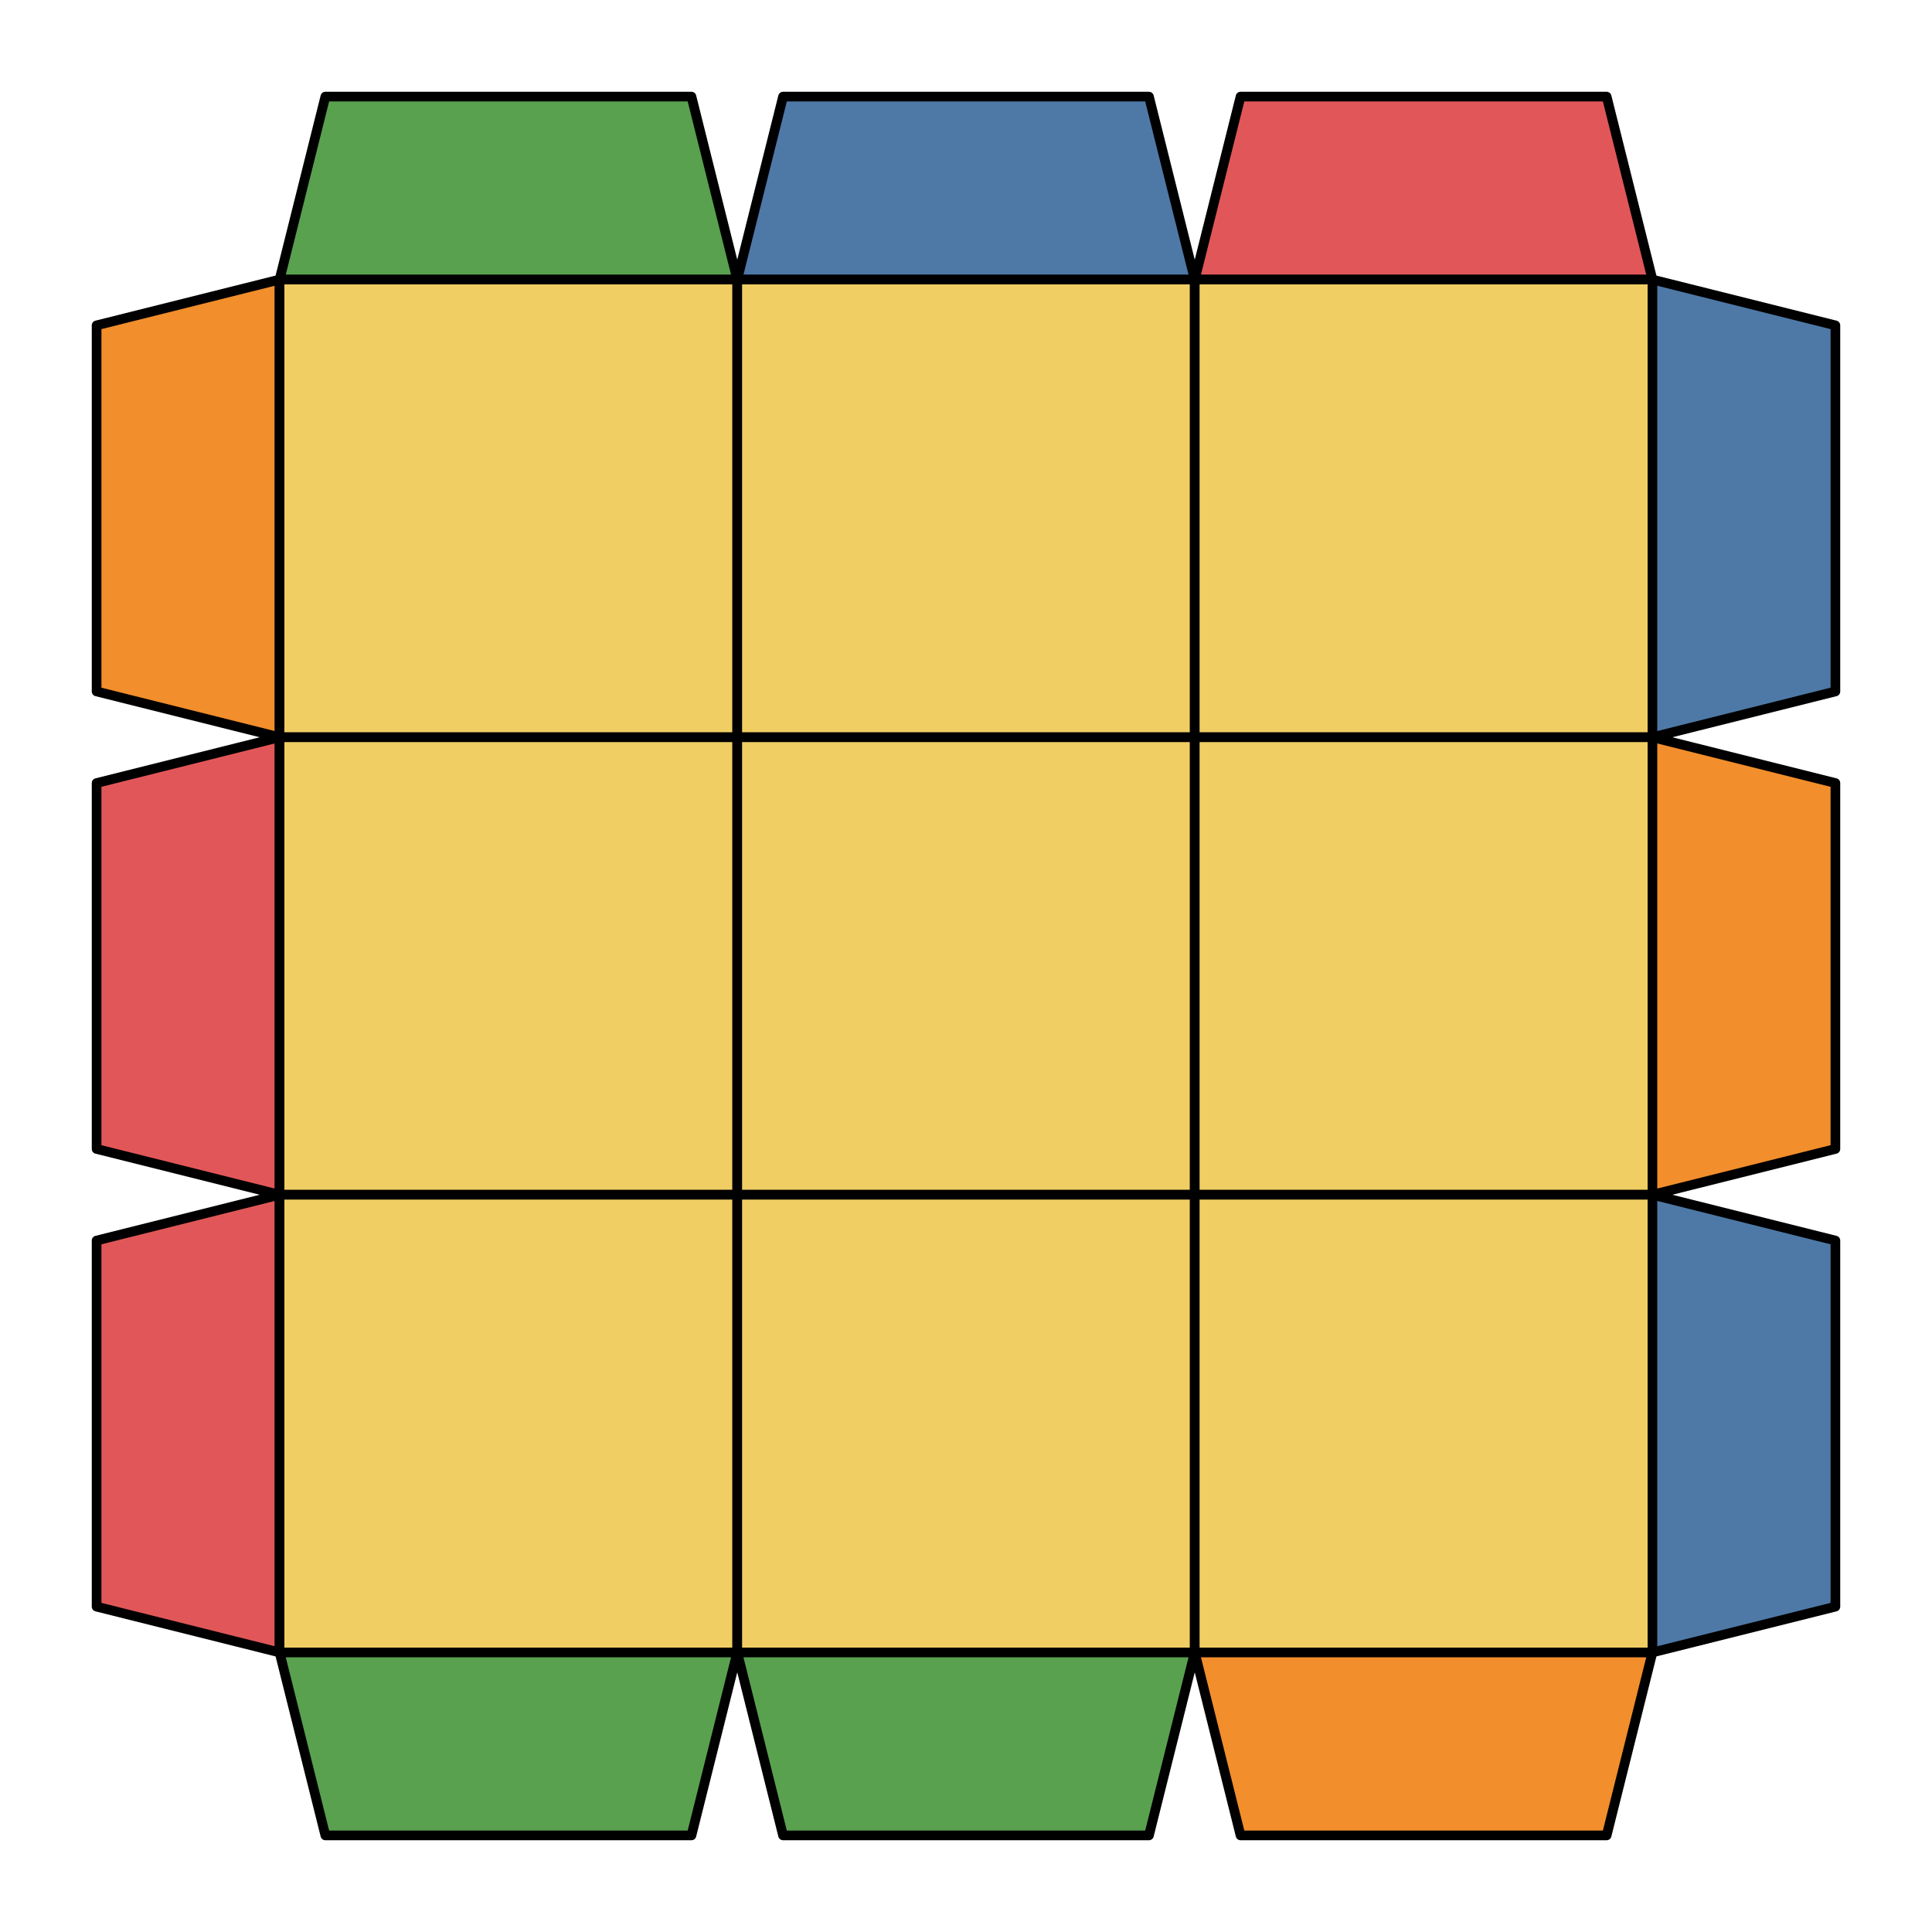
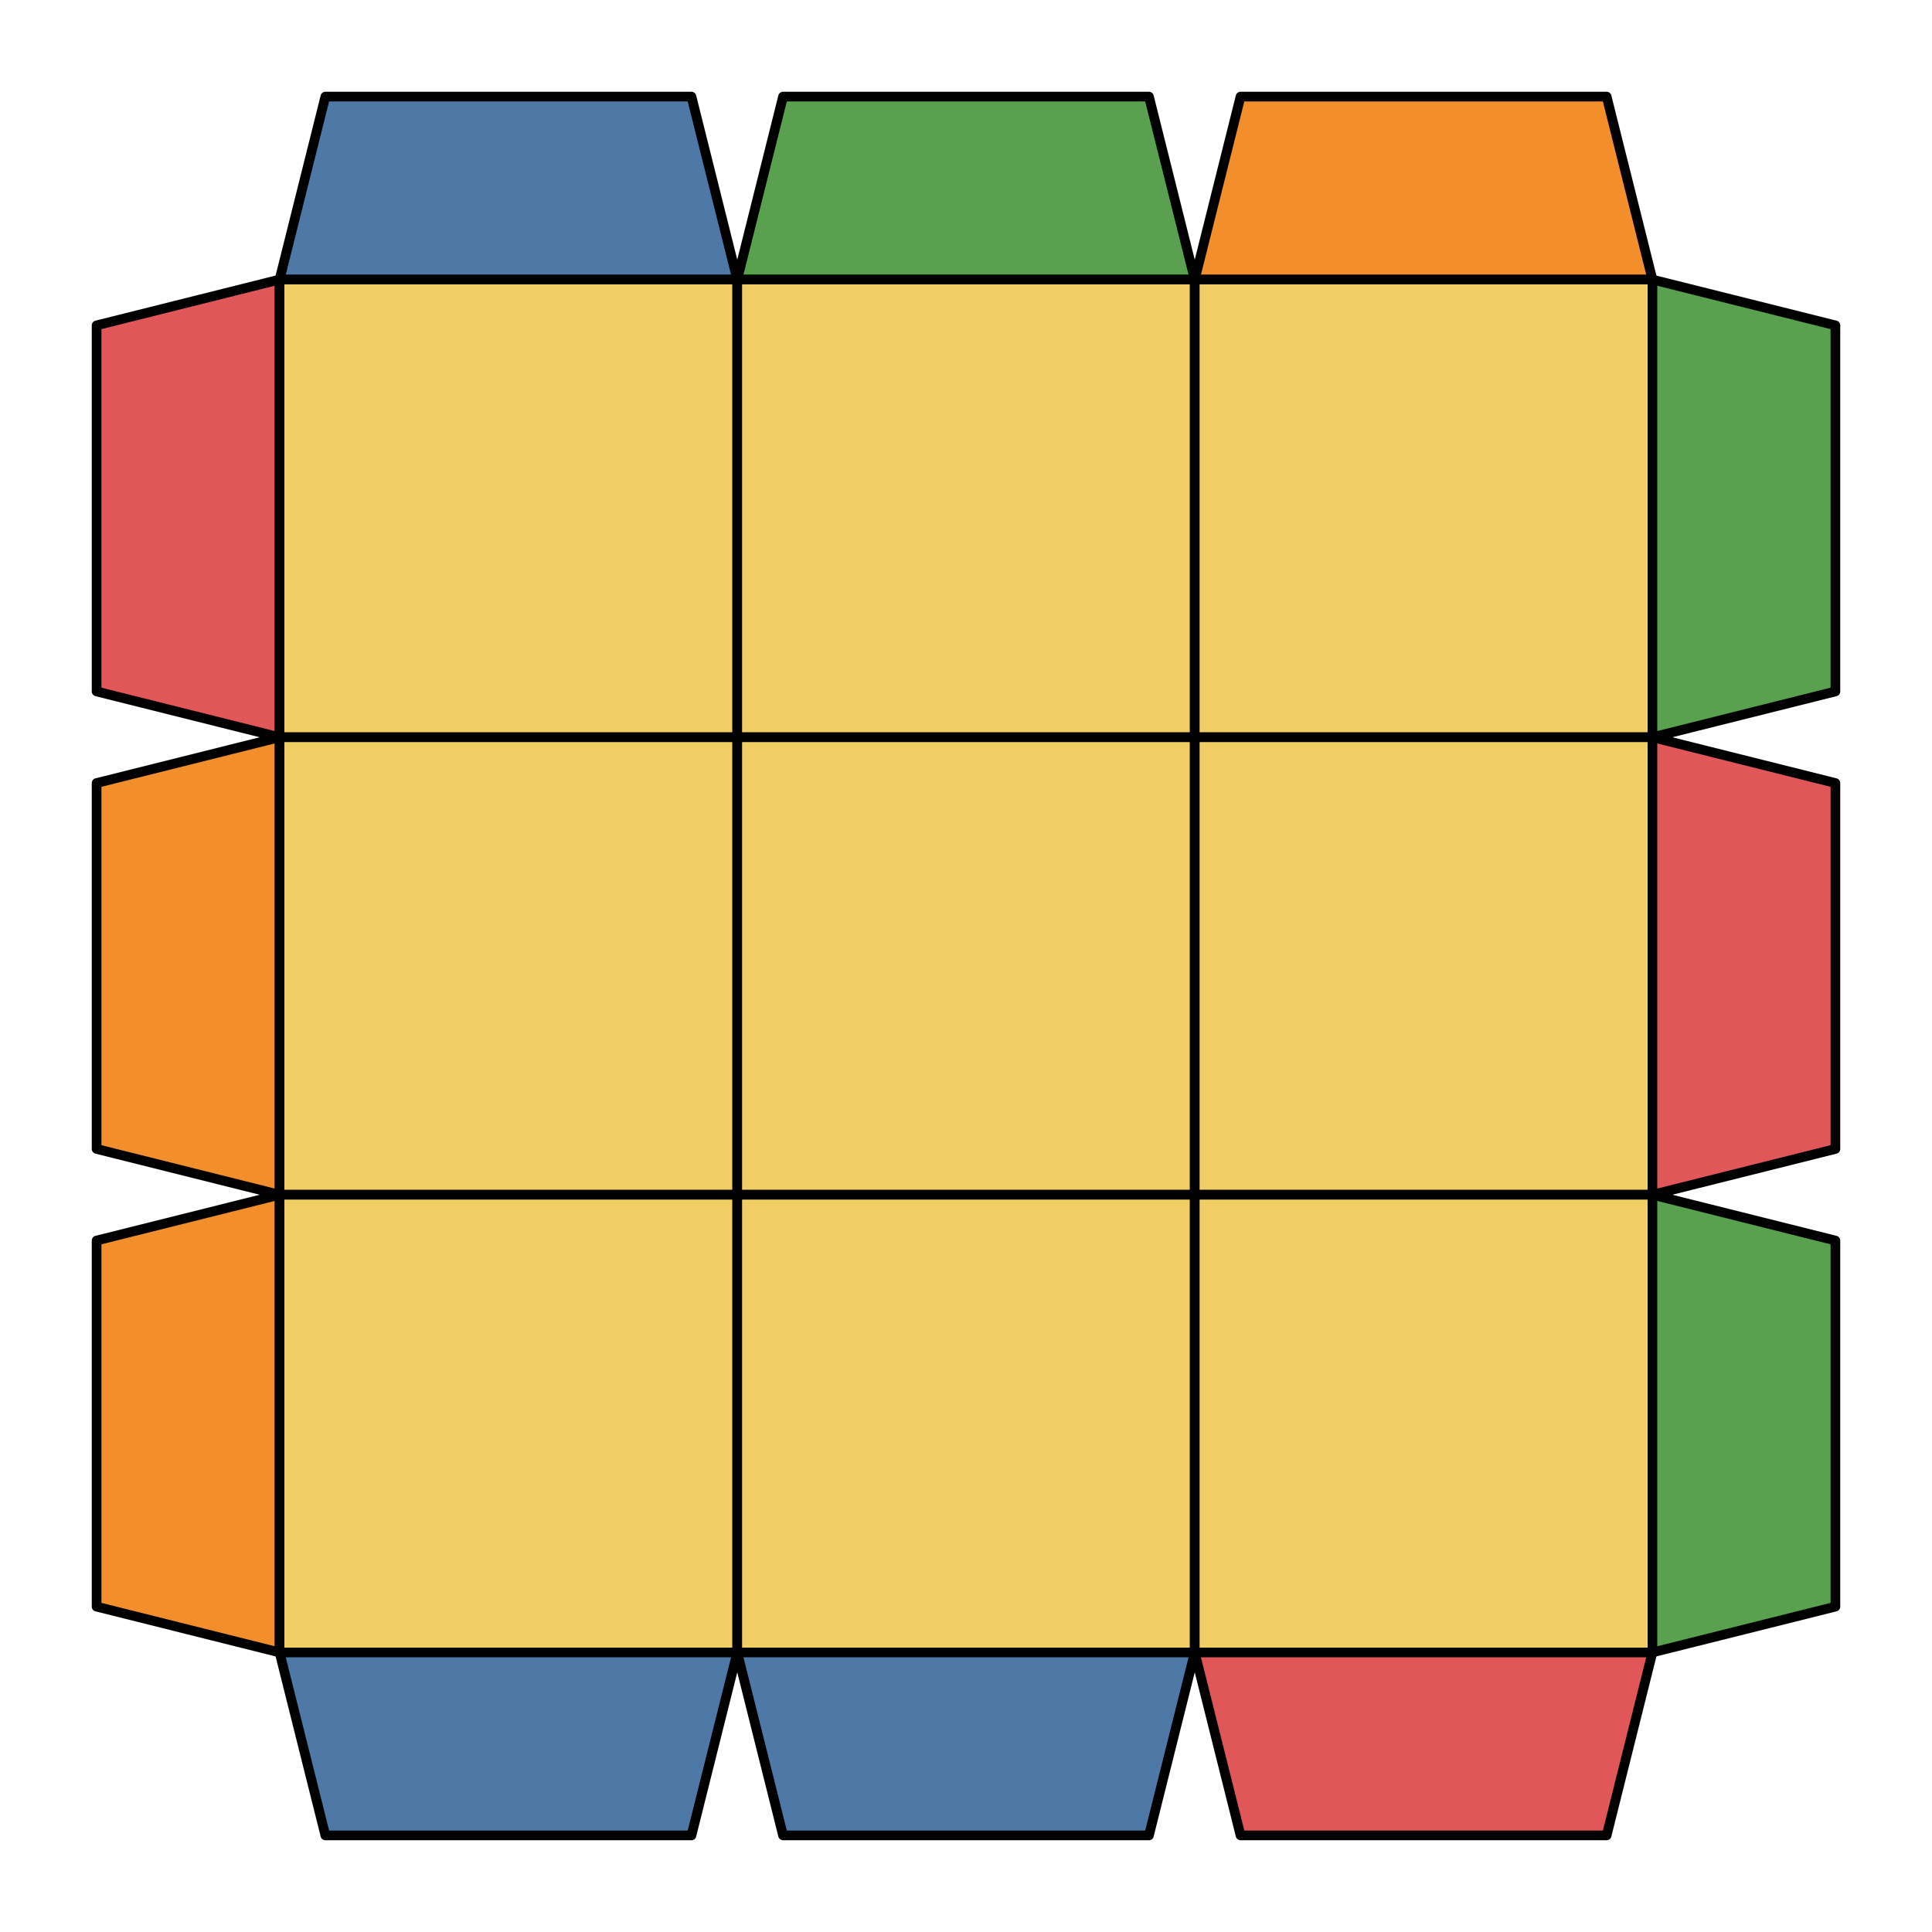
<svg xmlns="http://www.w3.org/2000/svg" viewBox="0 0 100.0 100.0">
  <style>
polygon { stroke: black; stroke-width: 0.5px; stroke-linejoin: round;}
</style>
-   <polygon fill="#59A14F" points="16.84 5.00 35.79 5.00 38.16 14.47 14.47 14.47" />
-   <polygon fill="#4E79A7" points="40.53 5.00 59.47 5.00 61.84 14.47 38.16 14.47" />
-   <polygon fill="#E15759" points="64.21 5.00 83.16 5.00 85.53 14.47 61.84 14.47" />
-   <polygon fill="#F28E2B" points="5.00 16.84 14.47 14.47 14.47 38.16 5.00 35.79" />
+   <polygon fill="#4E79A7" points="16.84 5.00 35.79 5.00 38.16 14.47 14.47 14.47" />
+   <polygon fill="#59A14F" points="40.53 5.00 59.47 5.00 61.84 14.47 38.16 14.47" />
+   <polygon fill="#F28E2B" points="64.21 5.00 83.16 5.00 85.53 14.47 61.84 14.47" />
+   <polygon fill="#E15759" points="5.00 16.84 14.47 14.47 14.47 38.16 5.00 35.79" />
  <polygon fill="#F1CE63" points="14.47 14.47 38.16 14.47 38.16 38.16 14.47 38.16" />
  <polygon fill="#F1CE63" points="38.16 14.47 61.84 14.47 61.84 38.16 38.16 38.16" />
  <polygon fill="#F1CE63" points="61.84 14.47 85.53 14.47 85.53 38.16 61.84 38.16" />
-   <polygon fill="#4E79A7" points="85.53 14.47 95.00 16.84 95.00 35.79 85.53 38.16" />
-   <polygon fill="#E15759" points="5.00 40.53 14.47 38.16 14.47 61.84 5.00 59.47" />
+   <polygon fill="#59A14F" points="85.53 14.47 95.00 16.84 95.00 35.79 85.53 38.16" />
+   <polygon fill="#F28E2B" points="5.00 40.53 14.47 38.16 14.47 61.84 5.00 59.47" />
  <polygon fill="#F1CE63" points="14.47 38.16 38.16 38.16 38.16 61.84 14.47 61.84" />
  <polygon fill="#F1CE63" points="38.16 38.16 61.84 38.16 61.84 61.84 38.16 61.84" />
  <polygon fill="#F1CE63" points="61.84 38.16 85.53 38.16 85.53 61.84 61.84 61.84" />
-   <polygon fill="#F28E2B" points="85.53 38.16 95.00 40.53 95.00 59.47 85.53 61.84" />
-   <polygon fill="#E15759" points="5.00 64.21 14.47 61.84 14.47 85.53 5.00 83.16" />
+   <polygon fill="#E15759" points="85.53 38.16 95.00 40.53 95.00 59.47 85.53 61.84" />
+   <polygon fill="#F28E2B" points="5.00 64.21 14.47 61.84 14.47 85.53 5.00 83.16" />
  <polygon fill="#F1CE63" points="14.47 61.84 38.16 61.84 38.16 85.53 14.47 85.53" />
  <polygon fill="#F1CE63" points="38.16 61.84 61.84 61.84 61.84 85.53 38.16 85.53" />
  <polygon fill="#F1CE63" points="61.84 61.84 85.53 61.84 85.53 85.53 61.84 85.53" />
-   <polygon fill="#4E79A7" points="85.53 61.84 95.00 64.21 95.00 83.16 85.53 85.53" />
-   <polygon fill="#59A14F" points="14.47 85.53 38.16 85.53 35.79 95.00 16.84 95.00" />
-   <polygon fill="#59A14F" points="38.16 85.53 61.84 85.53 59.47 95.00 40.53 95.00" />
-   <polygon fill="#F28E2B" points="61.84 85.53 85.53 85.53 83.16 95.00 64.21 95.00" />
+   <polygon fill="#59A14F" points="85.53 61.84 95.00 64.21 95.00 83.16 85.53 85.53" />
+   <polygon fill="#4E79A7" points="14.47 85.53 38.16 85.53 35.79 95.00 16.84 95.00" />
+   <polygon fill="#4E79A7" points="38.16 85.53 61.84 85.53 59.47 95.00 40.53 95.00" />
+   <polygon fill="#E15759" points="61.84 85.53 85.53 85.53 83.16 95.00 64.21 95.00" />
</svg>
